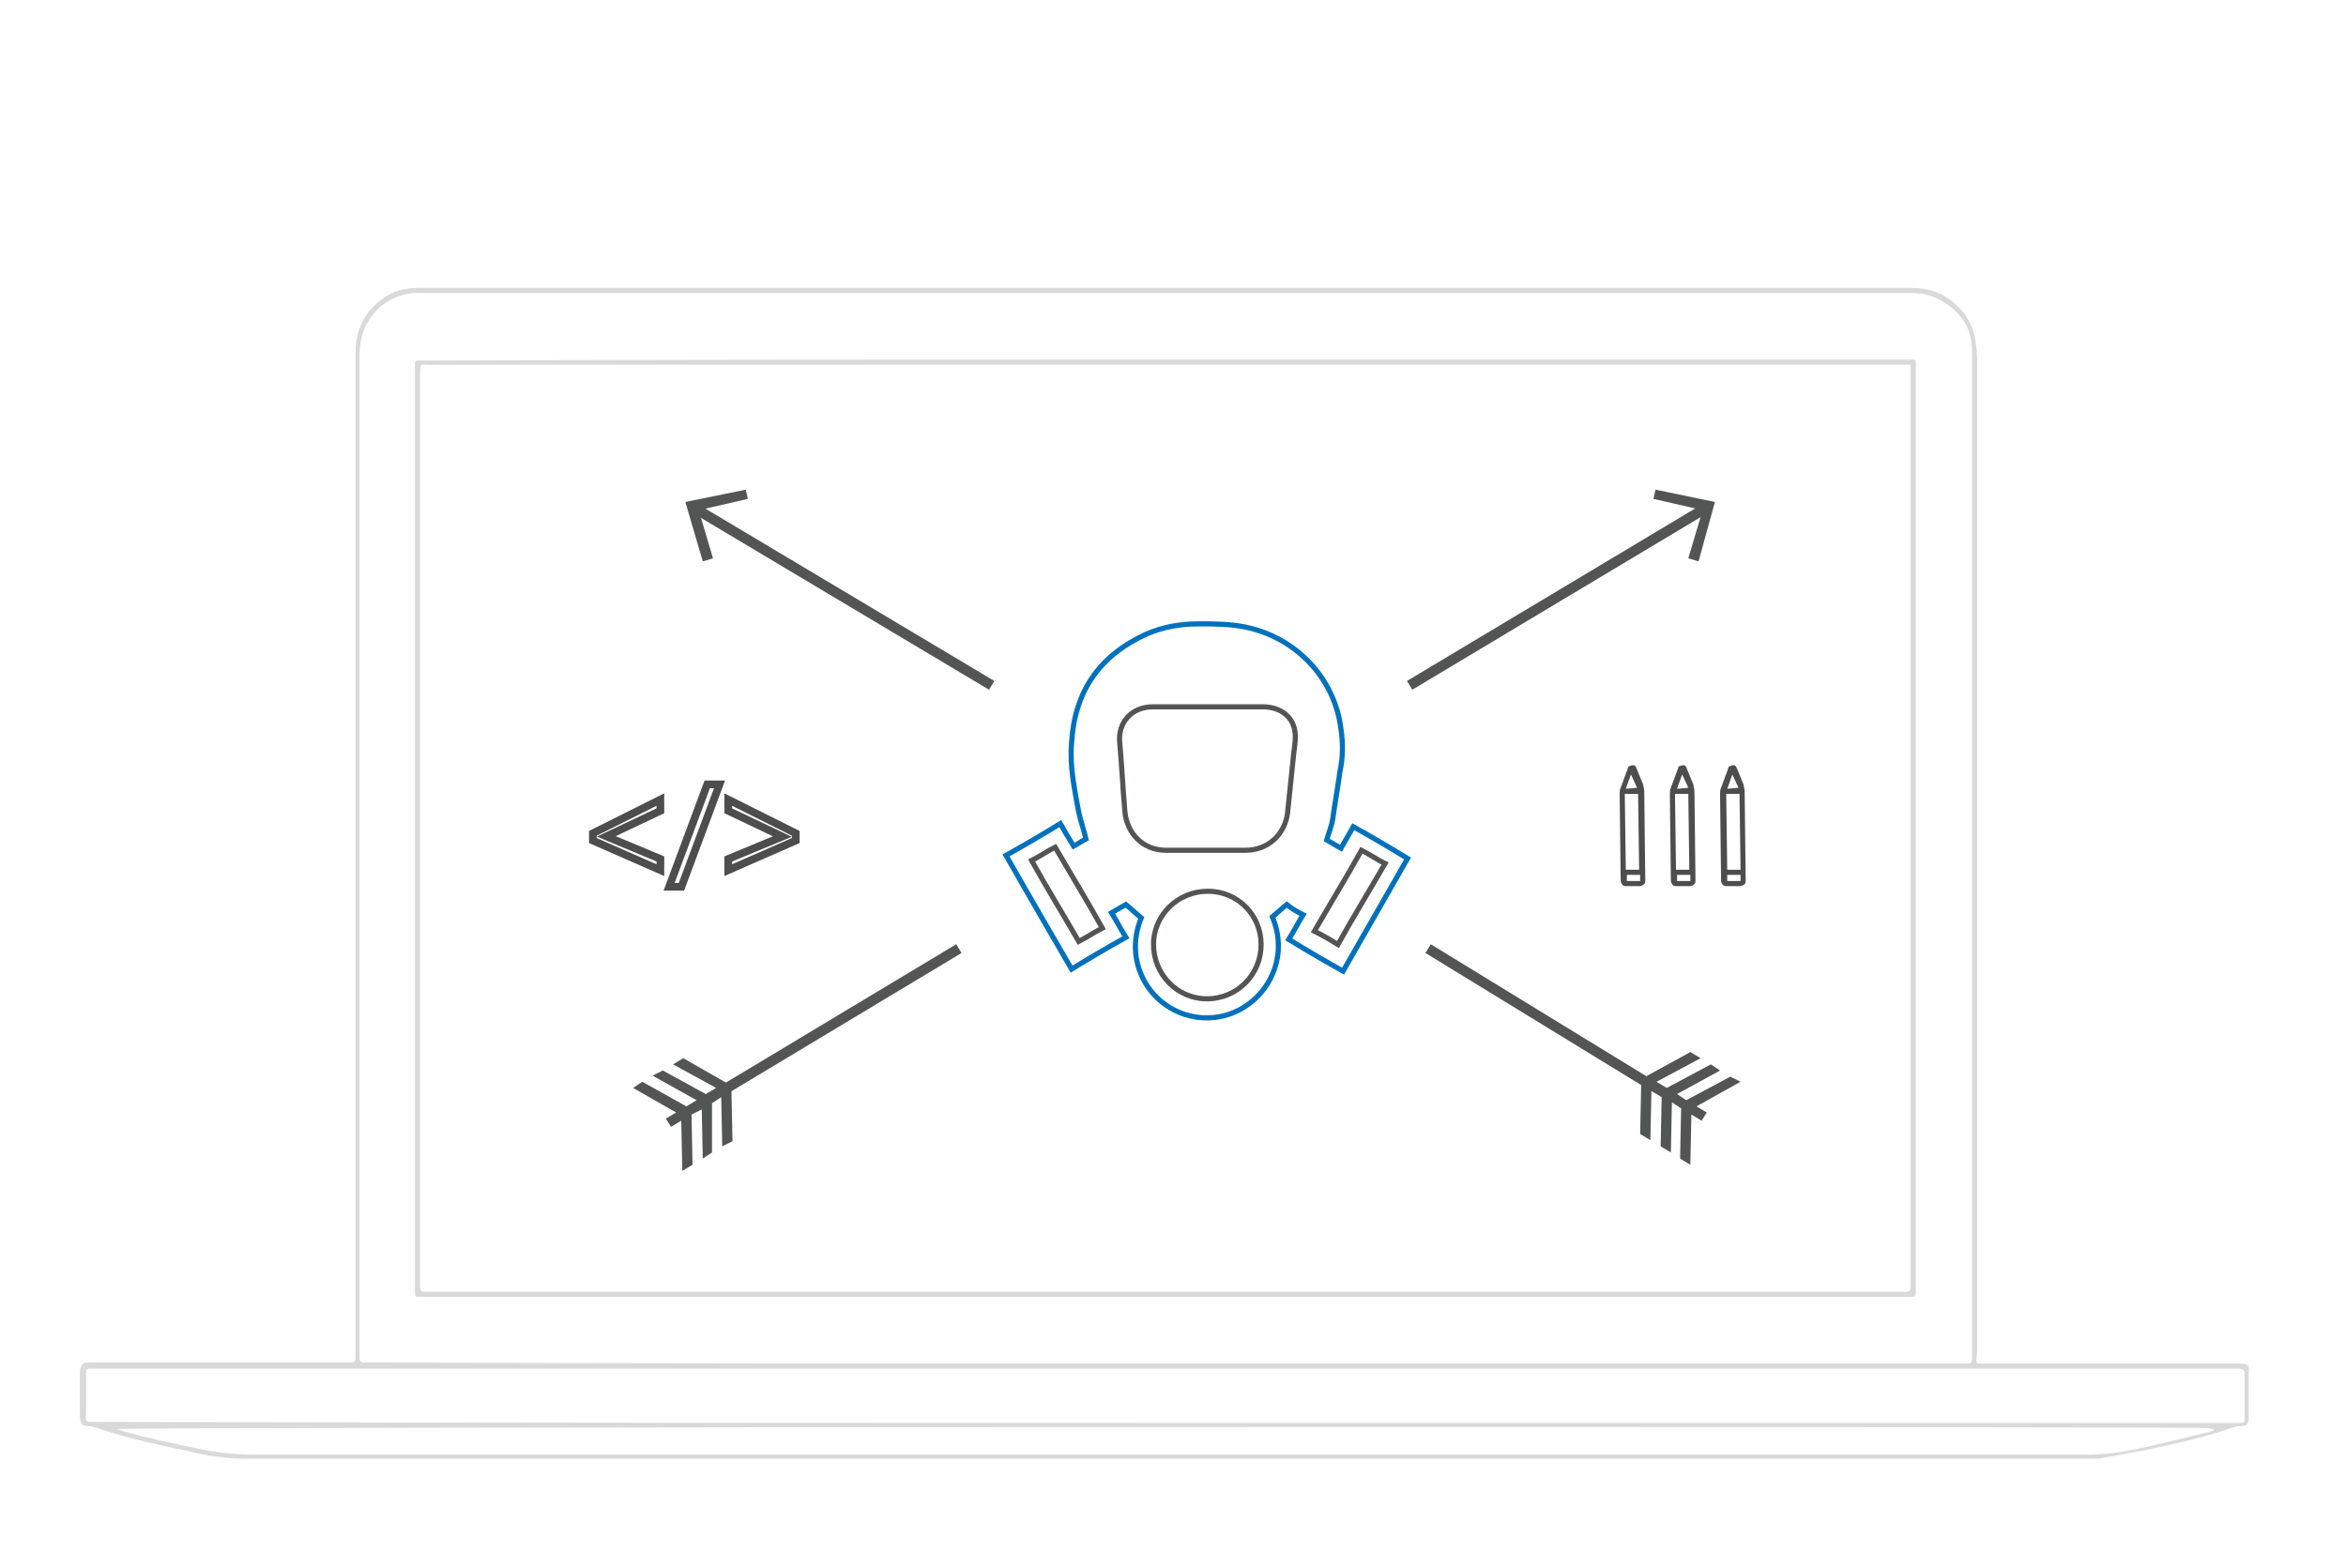
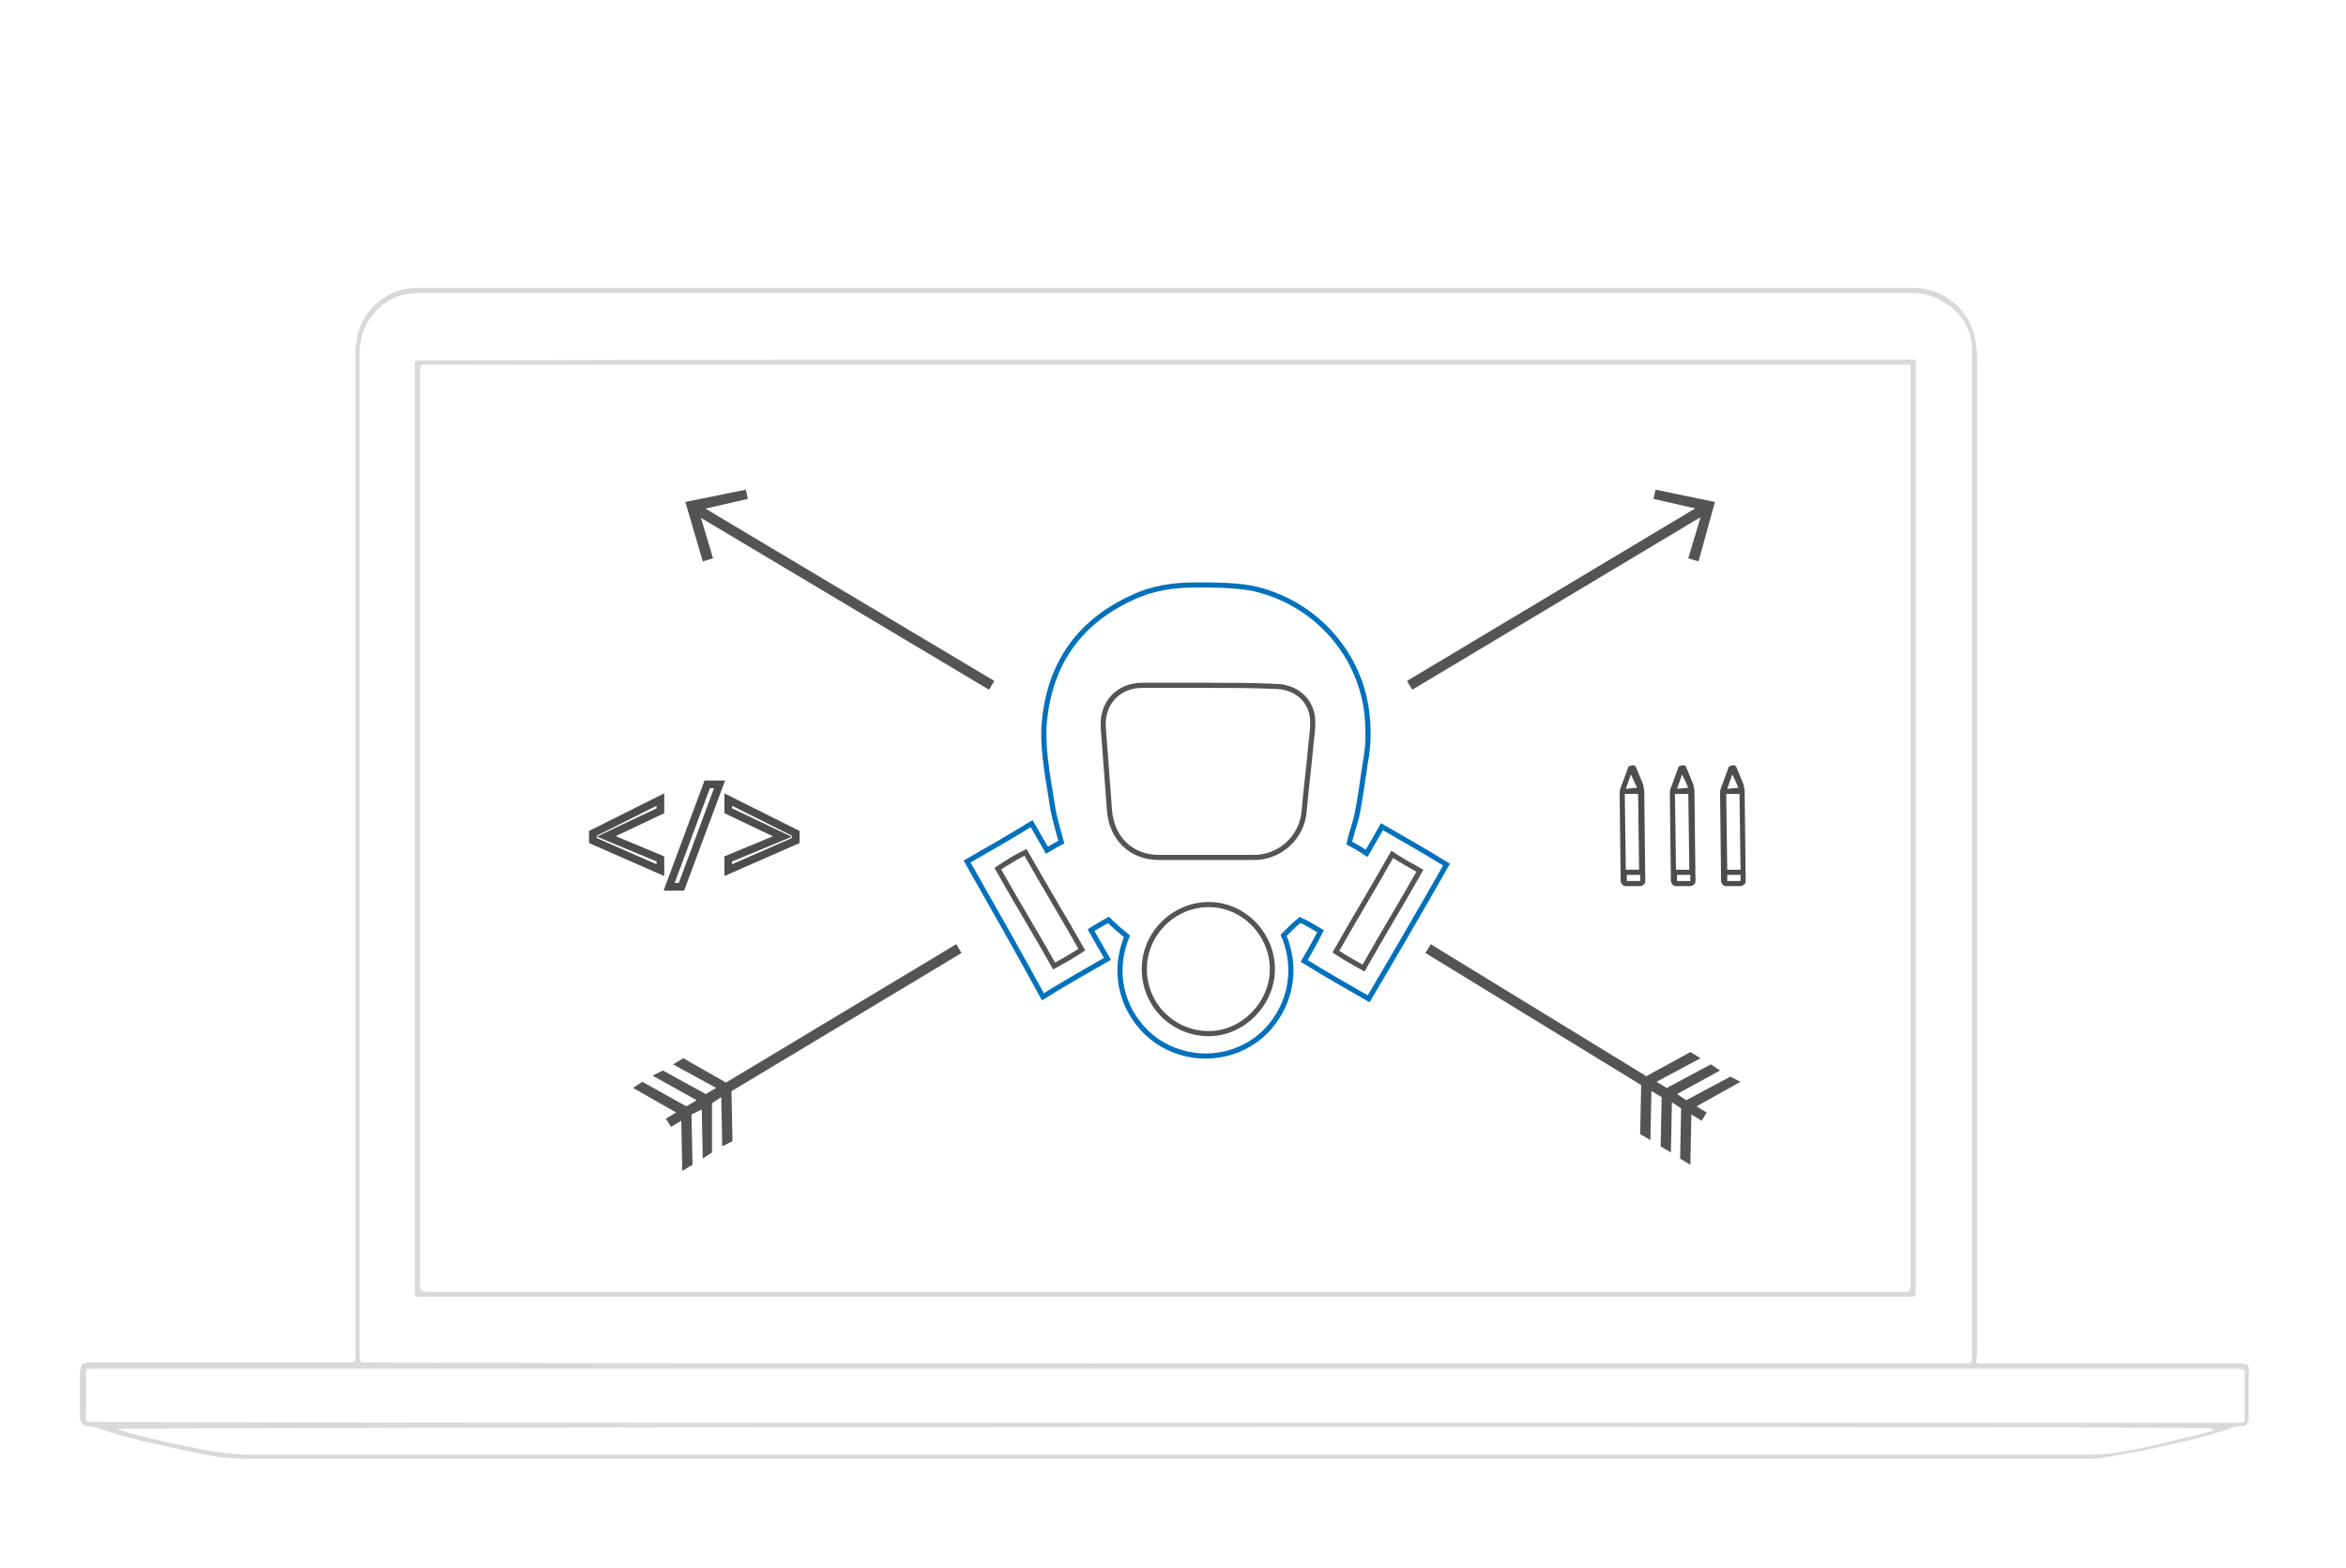
<svg xmlns="http://www.w3.org/2000/svg" version="1.1" id="Layer_1" x="0px" y="0px" viewBox="-64.5 -26.5 229 153" enable-background="new -64.5 -26.5 229 153" xml:space="preserve">
  <g opacity="0.5">
    <path fill="#B3B3B3" d="M49.3,115.9c-29.9,0-59.7,0-89.5,0c-1.9,0-3.7-0.2-5.7-0.7c-2.9-0.6-5.7-1.2-8.5-2.1   c-0.6-0.2-1.1-0.4-1.7-0.4c-0.2,0-0.4-0.1-0.5-0.4c-0.1-0.2-0.1-0.4-0.1-0.6c0-1.4,0-2.9,0-4.3c0-0.1,0-0.3,0.1-0.4   c0.1-0.4,0.2-0.4,0.6-0.5c0.2,0,0.4,0,0.6,0c8.2,0,16.5,0,24.7,0c1,0,0.9,0,0.9-0.9c0-32.5,0-65.1,0-97.6c0-2.3,0.9-4.1,2.6-5.3   c1-0.8,2.3-1.1,3.6-1.1c0.1,0,0.2,0,0.4,0c48.3,0,96.7,0,145.1,0c1.2,0,2.4,0.2,3.4,0.8c1.8,1.1,2.9,2.7,3.1,4.9   c0.1,0.7,0.1,1.3,0.1,2c0,31.9,0,63.8,0,95.7c0,0.4,0,0.8-0.1,1.2c0,0.4,0.1,0.4,0.4,0.4c0.2,0,0.4,0,0.5,0c8.2,0,16.5,0,24.7,0   c1,0,1.1,0.2,1,1c0,1.4,0,2.7,0,4.1c0,0.1,0,0.2,0,0.4c-0.1,0.4-0.2,0.6-0.6,0.6c-0.5,0-0.9,0.1-1.4,0.3c-2.7,0.9-5.5,1.5-8.3,2.1   c-1.3,0.2-2.6,0.5-3.9,0.7c-0.4,0.1-0.8,0.1-1.2,0.1c-1.7,0-3.3,0-5,0C106.3,115.9,77.8,115.9,49.3,115.9z M49.2,106.6   c25.9,0,51.7,0,77.7,0c0.2,0,0.4,0,0.6,0c0.4,0,0.5-0.1,0.5-0.5c0-0.2,0-0.4,0-0.7c0-25.8,0-51.5,0-77.2c0-6.8,0-13.6,0-20.4   c0-2.3-1.1-3.9-3.1-5c-0.9-0.5-1.8-0.7-2.8-0.7c-35.8,0-71.6,0-107.3,0c-12.8,0-25.6,0-38.5,0c-2.2,0-3.9,1.1-5,3   c-0.5,0.9-0.7,2-0.7,3c0,32.4,0,65,0,97.4c0,0.1,0,0.2,0,0.4c0,0.1,0,0.1,0,0.2c0,0.2,0.1,0.4,0.4,0.4c0.2,0,0.4,0,0.7,0   C-2.5,106.6,23.4,106.6,49.2,106.6z M49.3,112.4c34.8,0,69.5,0,104.3,0c0.2,0,0.4,0,0.6,0c0.4,0,0.4-0.1,0.4-0.4c0-0.3,0-0.6,0-0.9   c0-1.1,0-2.3,0-3.4c0-0.5-0.1-0.5-0.5-0.6c-0.2,0-0.4,0-0.5,0c-69.5,0-139.2,0-208.7,0c-0.2,0-0.4,0-0.5,0c-0.5,0-0.5,0.1-0.5,0.5   c0,1.2,0,2.5,0,3.7c0,1.1-0.2,1,1,1C-20.3,112.4,14.5,112.4,49.3,112.4z M-53.1,113c0.2,0.1,0.4,0.1,0.6,0.2   c2.4,0.7,4.8,1.2,7.3,1.7c1.8,0.4,3.6,0.6,5.5,0.6c49.3,0,98.5,0,147.8,0c10.5,0,21,0,31.5,0c0.6,0,1.2-0.1,1.8-0.1   c1.5-0.2,3.1-0.5,4.7-0.9c1.7-0.4,3.3-0.8,5-1.2c0.2-0.1,0.4-0.1,0.5-0.2c0-0.1,0-0.1-0.1-0.1c-0.2,0-0.3-0.1-0.5-0.1   C136.8,112.7-52.6,112.8-53.1,113z" />
    <path fill="#B3B3B3" d="M49.3,8.6c24.1,0,48.3,0,72.4,0c0.9,0,0.8-0.1,0.8,0.9c0,29.9,0,59.8,0,89.7c0,0.9,0.1,0.9-0.9,0.9   c-48.2,0-96.5,0-144.7,0c-0.2,0-0.3,0-0.5,0c-0.4,0-0.4-0.1-0.4-0.4c0-0.1,0-0.2,0-0.4c0-29.9,0-59.9,0-89.8c0-0.9-0.1-0.8,0.8-0.8   C1.1,8.6,25.2,8.6,49.3,8.6z M122,9.1c-0.4,0-0.6,0-0.8,0c-48,0-95.9,0-143.8,0c-0.8,0-0.9-0.2-0.9,0.9c0,29.6,0,59.2,0,88.7   c0,0.9,0,0.9,0.8,0.9c47.9,0,95.8,0,143.8,0c0.2,0,0.3,0,0.5,0c0.2,0,0.4-0.1,0.4-0.4c0-0.2,0-0.4,0-0.6c0-22.7,0-45.4,0-68.1   c0-6.9,0-13.8,0-20.7C122,9.7,122,9.4,122,9.1z" />
  </g>
  <path fill="none" stroke="#B3B3B3" stroke-miterlimit="10" d="M131.1,14.4" />
  <path fill="none" stroke="#B3B3B3" stroke-miterlimit="10" d="M-32.6,14.4" />
  <path fill="none" stroke="#B3B3B3" stroke-miterlimit="10" d="M131.1,79" />
  <path fill="none" stroke="#B3B3B3" stroke-miterlimit="10" d="M-32.6,79" />
  <g>
-     <path fill="none" stroke="#535454" stroke-width="0.5" stroke-miterlimit="10" d="M58.6,65.7c0-2.9-2.3-5.2-5.2-5.2   c-2.9,0-5.3,2.3-5.3,5.2c0,2.9,2.3,5.3,5.2,5.3C56.3,71,58.6,68.6,58.6,65.7z M66.1,65.7c1.5-2.7,3.1-5.3,4.6-7.9   c-0.8-0.4-1.5-0.9-2.3-1.3c-1.5,2.7-3.1,5.3-4.6,7.9C64.6,64.8,65.3,65.2,66.1,65.7z M36.2,57.5c1.5,2.7,3.1,5.3,4.6,7.9   c0.8-0.4,1.5-0.9,2.3-1.3c-1.5-2.7-3.1-5.3-4.6-7.9C37.7,56.6,37,57.1,36.2,57.5z" />
-     <path fill="none" stroke="#535454" stroke-width="0.5" stroke-miterlimit="10" d="M53.4,42.5c-1.8,0-3.6,0-5.4,0   c-2,0-3.4,1.5-3.2,3.5c0.2,2.2,0.3,4.4,0.5,6.7c0.2,2.2,1.8,3.8,4,3.8c2.6,0,5.2,0,7.8,0c2.2,0,3.9-1.6,4.1-3.8   c0.2-1.9,0.4-3.8,0.6-5.8c0.1-0.7,0.2-1.4,0.1-2c-0.2-1.5-1.5-2.4-3.1-2.4C57,42.5,55.2,42.5,53.4,42.5z" />
+     <path fill="none" stroke="#535454" stroke-width="0.5" stroke-miterlimit="10" d="M59.7,68.1c0-3.4-2.8-6.3-6.2-6.3   c-3.4,0-6.3,2.8-6.3,6.3c0,3.5,2.8,6.3,6.3,6.3C56.8,74.4,59.7,71.5,59.7,68.1z M68.6,68c1.8-3.2,3.7-6.3,5.5-9.5   c-0.9-0.5-1.8-1-2.7-1.6c-1.8,3.2-3.7,6.3-5.5,9.5C66.8,67,67.7,67.5,68.6,68z M32.9,58.3c1.8,3.2,3.7,6.3,5.5,9.5   c0.9-0.5,1.8-1,2.7-1.6c-1.8-3.2-3.7-6.3-5.5-9.5C34.6,57.2,33.8,57.7,32.9,58.3z" />
+     <path fill="none" stroke="#535454" stroke-width="0.5" stroke-miterlimit="10" d="M53.4,40.4c-2.1,0-4.3,0-6.4,0   c-2.4,0-4,1.8-3.8,4.2c0.2,2.7,0.4,5.3,0.6,8c0.2,2.7,2.1,4.6,4.8,4.6c3.1,0,6.2,0,9.3,0c2.6,0,4.7-2,4.9-4.5   c0.2-2.3,0.5-4.6,0.7-6.9c0.1-0.8,0.2-1.6,0.1-2.4c-0.3-1.8-1.8-2.9-3.7-2.9C57.7,40.4,55.5,40.4,53.4,40.4z" />
  </g>
  <g>
-     <path fill="none" stroke="#0071BC" stroke-width="0.5" stroke-miterlimit="10" d="M33.7,57c1.8-1,3.5-2,5.3-3.1   c0.4,0.7,0.8,1.4,1.3,2.2c0.4-0.2,0.8-0.5,1.2-0.7c-0.2-0.9-0.5-1.7-0.7-2.6c-0.4-2.2-0.9-4.5-0.7-6.8c0.3-5,2.7-8.5,7.3-10.6   c1.6-0.7,3.3-1,5.1-1c1.5,0,3,0,4.5,0.3c5,1,8.8,5,9.4,10c0.2,1.4,0.2,2.7-0.1,4.1c-0.2,1.5-0.5,3.1-0.7,4.6   c-0.1,0.7-0.4,1.4-0.6,2.1c0.5,0.3,0.9,0.5,1.4,0.8c0.4-0.7,0.8-1.4,1.2-2.1c1.8,1,3.5,2,5.3,3.1c-2.1,3.7-4.2,7.3-6.3,11   c-1.8-1-3.5-2-5.3-3.1c0.5-0.8,0.9-1.6,1.4-2.4c-0.6-0.3-1.1-0.6-1.6-1c-0.5,0.4-0.9,0.8-1.4,1.2c1.5,3.6-0.1,6.9-2.3,8.5   c-2.4,1.8-5.7,1.8-8.1,0.1c-2.2-1.5-3.9-4.8-2.4-8.5c-0.5-0.4-1-0.9-1.5-1.3c-0.5,0.3-0.9,0.5-1.4,0.8c0.5,0.8,0.9,1.6,1.4,2.4   c-1.8,1-3.5,2-5.3,3.1C37.9,64.3,35.8,60.7,33.7,57z" />
+     <path fill="none" stroke="#0071BC" stroke-width="0.5" stroke-miterlimit="10" d="M29.9,57.6c2.1-1.2,4.2-2.4,6.3-3.7   c0.5,0.9,1,1.7,1.5,2.6c0.5-0.3,1-0.6,1.4-0.8c-0.3-1.1-0.6-2.1-0.8-3.1c-0.4-2.7-1-5.4-0.9-8.1c0.4-5.9,3.2-10.2,8.7-12.7   c1.9-0.9,4-1.2,6.1-1.2c1.8,0,3.6,0,5.4,0.3c5.9,1.2,10.5,6,11.3,12c0.2,1.6,0.2,3.3-0.1,4.9c-0.3,1.8-0.5,3.7-0.9,5.5   c-0.2,0.8-0.5,1.6-0.7,2.5c0.6,0.3,1.1,0.6,1.7,1c0.5-0.9,1-1.7,1.5-2.6c2.1,1.2,4.2,2.4,6.3,3.7c-2.5,4.4-5,8.7-7.6,13.1   c-2.1-1.2-4.2-2.4-6.3-3.7c0.6-1,1.1-1.9,1.6-2.9c-0.7-0.4-1.3-0.8-2-1.1c-0.6,0.5-1.1,1-1.6,1.5c1.8,4.3-0.1,8.3-2.7,10.2   c-2.9,2.1-6.8,2.1-9.7,0.1c-2.6-1.8-4.7-5.7-2.9-10.2c-0.6-0.5-1.2-1-1.8-1.6c-0.5,0.3-1.1,0.6-1.7,1c0.5,0.9,1.1,1.9,1.6,2.8   c-2.1,1.2-4.2,2.4-6.3,3.7C34.9,66.4,32.4,62,29.9,57.6z" />
  </g>
  <g>
    <g>
      <line fill="none" stroke="#535454" stroke-miterlimit="10" x1="6.3" y1="79.8" x2="29.1" y2="66.1" />
      <g>
        <polygon fill="#535454" points="6.4,79.2 2.2,76.8 1.2,77.4 5.4,79.7 4.4,80.3 0.2,78 -0.8,78.5 3.5,80.9 2.5,81.5 -1.8,79.1      -2.7,79.7 1.5,82.1 0.5,82.7 1,83.5 2,82.9 2.1,87.8 3.1,87.2 3,82.3 4,81.8 4.1,86.6 5,86 5,81.2 5.9,80.6 6,85.4 7,84.9      6.9,80    " />
      </g>
    </g>
  </g>
  <g>
    <g>
      <line fill="none" stroke="#535454" stroke-miterlimit="10" x1="96.3" y1="79.2" x2="74.9" y2="66.1" />
      <g>
        <polygon fill="#535454" points="95.7,79.4 95.6,84.2 96.6,84.8 96.7,80 97.7,80.6 97.6,85.4 98.6,86 98.7,81.1 99.6,81.7      99.5,86.6 100.5,87.2 100.6,82.3 101.6,82.9 102.1,82.1 101.1,81.5 105.4,79.1 104.4,78.6 100.1,80.9 99.2,80.3 103.4,78      102.5,77.4 98.2,79.7 97.2,79.1 101.5,76.8 100.5,76.2 96.3,78.5    " />
      </g>
    </g>
  </g>
  <g>
    <g>
      <line fill="none" stroke="#535454" stroke-miterlimit="10" x1="73.1" y1="40.4" x2="102" y2="23.1" />
      <g>
        <polygon fill="#535454" points="101.3,28.3 100.3,28 101.7,23.3 96.9,22.2 97.1,21.3 102.9,22.5    " />
      </g>
    </g>
  </g>
  <g>
    <g>
      <line fill="none" stroke="#535454" stroke-miterlimit="10" x1="32.3" y1="40.4" x2="3.3" y2="23.1" />
      <g>
        <polygon fill="#535454" points="8.3,21.3 8.5,22.2 3.7,23.3 5.1,28 4.1,28.3 2.4,22.5    " />
      </g>
    </g>
  </g>
  <text transform="matrix(1 0 0 1 -7.3335 60.0668)" fill="none" stroke="#4D4D4D" stroke-width="0.75" stroke-miterlimit="10" font-family="'Menlo-Regular'" font-size="14">&lt;/&gt;</text>
  <g>
    <path fill="#4D4D4D" d="M99.4,48.3c0,0-0.1,0.1-0.1,0.2l-0.7,1.9c-0.1,0.2-0.1,0.4-0.1,0.6l0.1,8.5c0,0.1,0.1,0.3,0.2,0.4   c0.1,0.1,0.2,0.1,0.4,0.1l1.3,0c0.1,0,0.3-0.1,0.4-0.2c0.1-0.1,0.1-0.2,0.1-0.4l-0.1-8.7c0-0.2-0.1-0.4-0.1-0.6l-0.7-1.7   c-0.1-0.2-0.2-0.2-0.3-0.2C99.6,48.2,99.5,48.3,99.4,48.3z M99,51L99,51l1.3,0l0.1,7.4l-1.3,0L99,51z M100.5,59.5l-1.3,0l0-0.6   l1.3,0L100.5,59.5z M100.3,50.4C100.3,50.4,100.3,50.4,100.3,50.4l-1.1,0.1l0.5-1.4L100.3,50.4z" />
  </g>
  <g>
    <path fill="#4D4D4D" d="M104.3,48.3c0,0-0.1,0.1-0.1,0.2l-0.7,1.9c-0.1,0.2-0.1,0.4-0.1,0.6l0.1,8.5c0,0.1,0.1,0.3,0.2,0.4   s0.2,0.1,0.4,0.1l1.3,0c0.1,0,0.3-0.1,0.4-0.2c0.1-0.1,0.1-0.2,0.1-0.4l-0.1-8.7c0-0.2-0.1-0.4-0.1-0.6l-0.7-1.7   c-0.1-0.2-0.2-0.2-0.3-0.2C104.5,48.2,104.4,48.3,104.3,48.3z M104,51L104,51l1.3,0l0.1,7.4l-1.3,0L104,51z M105.4,59.5l-1.3,0   l0-0.6l1.3,0L105.4,59.5z M105.2,50.4C105.2,50.4,105.2,50.4,105.2,50.4l-1.1,0.1l0.5-1.4L105.2,50.4z" />
  </g>
  <g>
    <path fill="#4D4D4D" d="M94.5,48.3c0,0-0.1,0.1-0.1,0.2l-0.7,1.9c-0.1,0.2-0.1,0.4-0.1,0.6l0.1,8.5c0,0.1,0.1,0.3,0.2,0.4   s0.2,0.1,0.4,0.1l1.3,0c0.1,0,0.3-0.1,0.4-0.2c0.1-0.1,0.1-0.2,0.1-0.4l-0.1-8.7c0-0.2-0.1-0.4-0.1-0.6l-0.7-1.7   c-0.1-0.2-0.2-0.2-0.3-0.2C94.7,48.2,94.6,48.3,94.5,48.3z M94.1,51L94.1,51l1.3,0l0.1,7.4l-1.3,0L94.1,51z M95.6,59.5l-1.3,0   l0-0.6l1.3,0L95.6,59.5z M95.3,50.4C95.3,50.4,95.3,50.4,95.3,50.4l-1.1,0.1l0.5-1.4L95.3,50.4z" />
  </g>
</svg>
